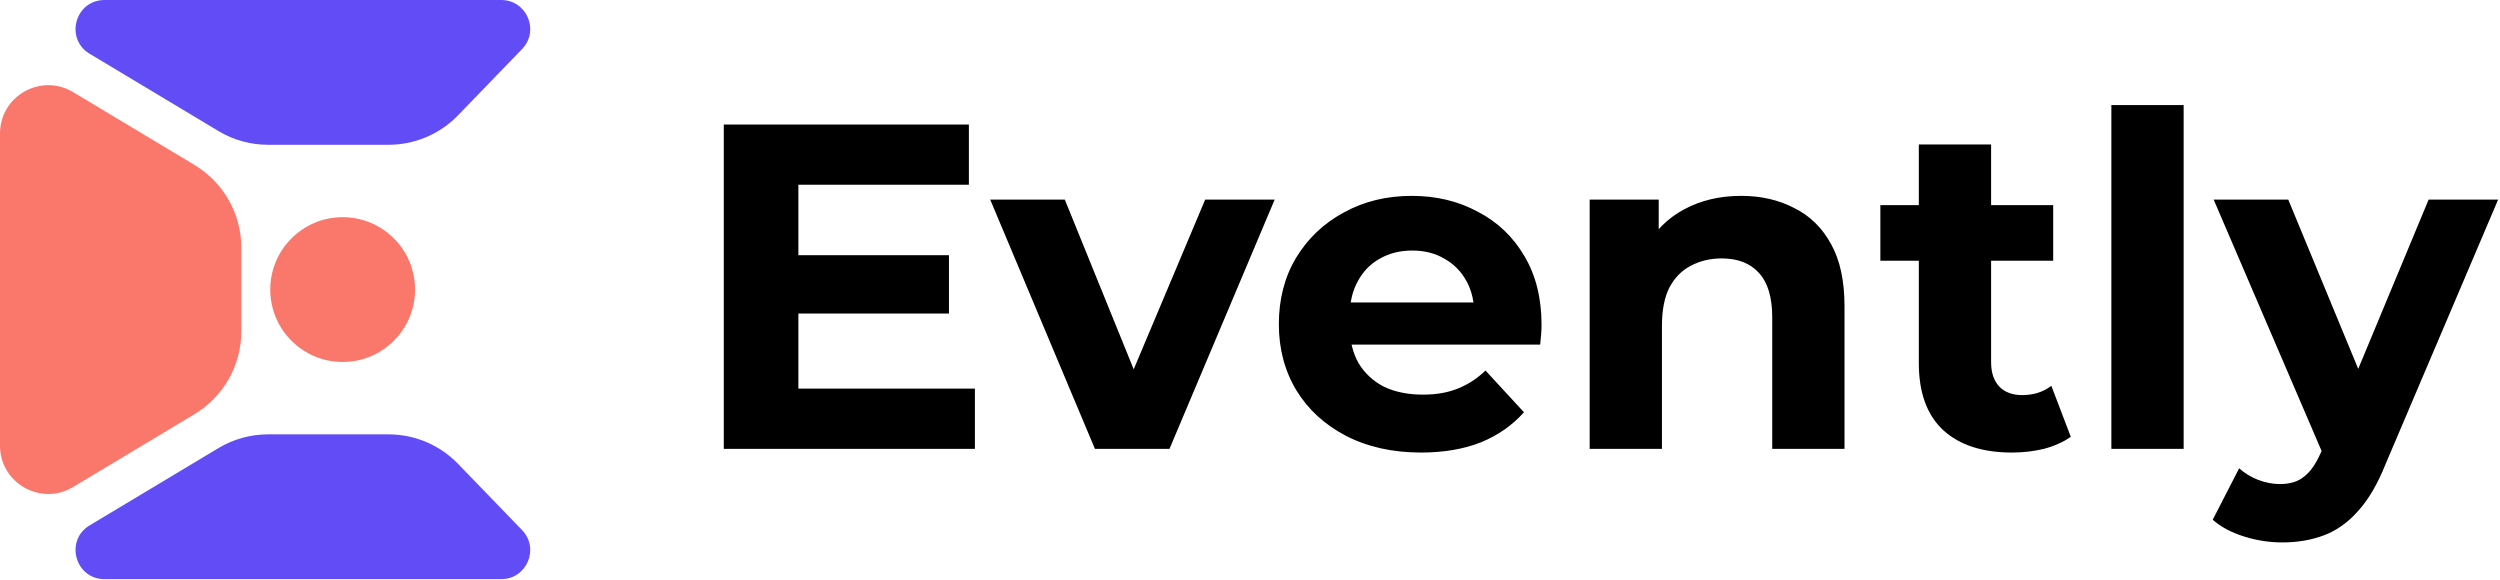
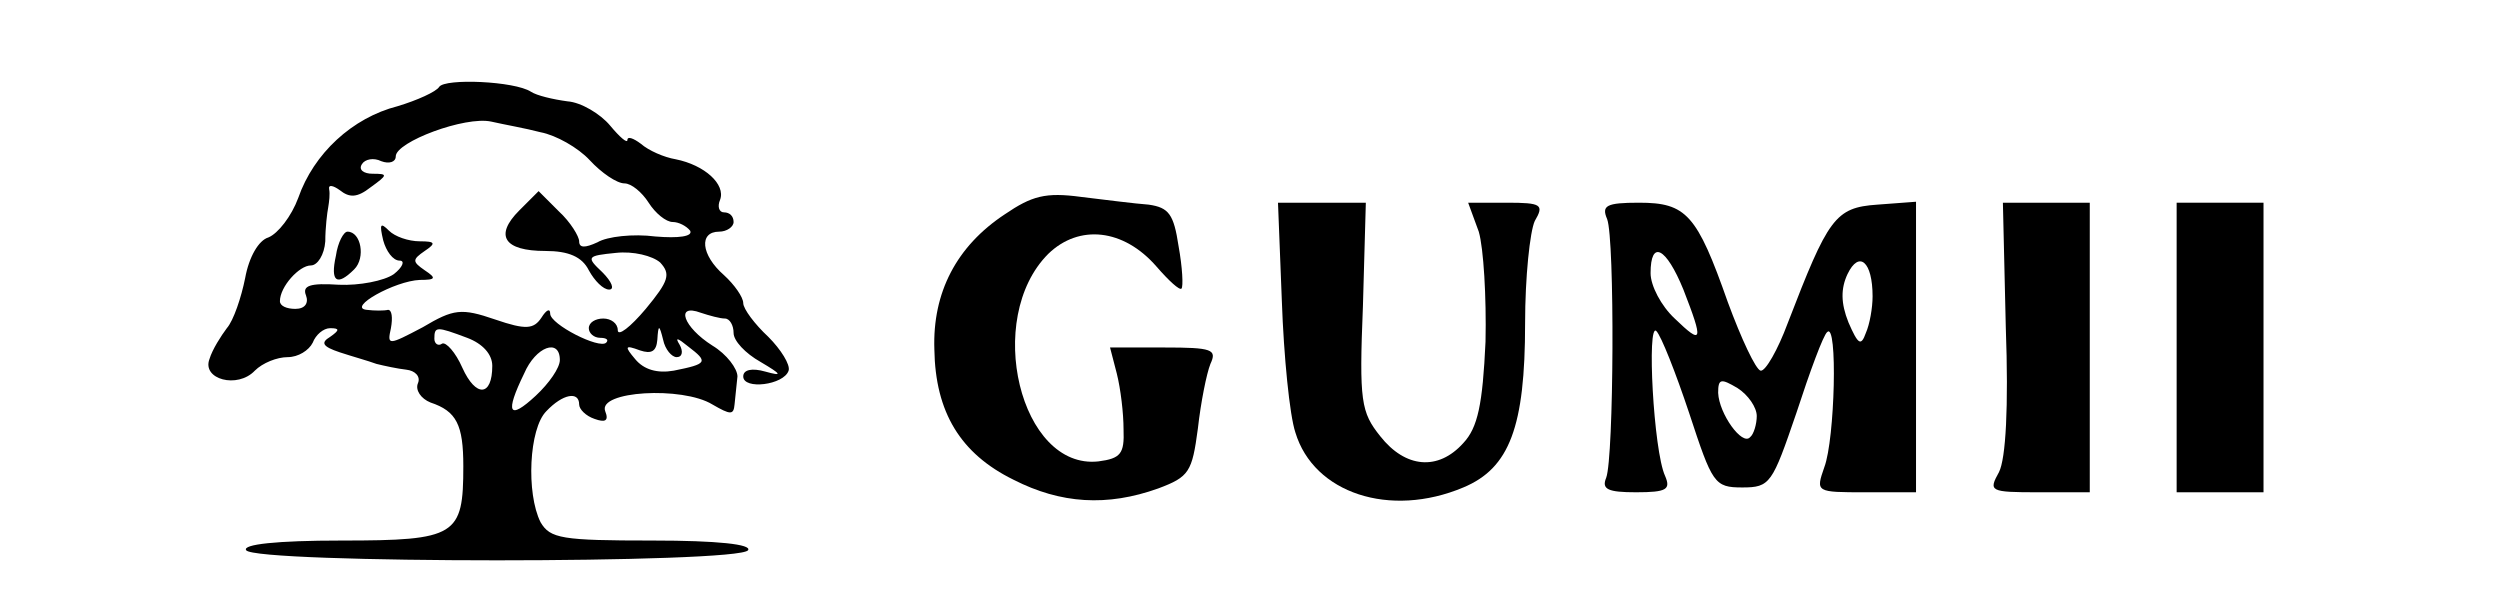
- <svg xmlns="http://www.w3.org/2000/svg" width="518" height="120" viewBox="0 0 518 120" fill="none">
-   <path d="M-3.08811e-06 27.662C-1.72904e-06 19.889 8.48 15.088 15.145 19.087L40.29 34.174C46.314 37.788 50 44.299 50 51.324L50 68.676C50 75.701 46.314 82.212 40.29 85.826L15.145 100.913C8.48 104.912 -1.57555e-05 100.111 -1.43965e-05 92.338L-3.08811e-06 27.662Z" fill="#FA776C" />
-   <path d="M103.855 -3.00576e-06C109.151 -1.88027e-06 111.85 6.362 108.169 10.17L94.896 23.9C91.128 27.799 85.938 30 80.516 30L55.54 30C51.915 30 48.358 29.015 45.25 27.15L18.575 11.145C13.357 8.014 15.577 -2.17645e-05 21.662 -2.04714e-05L103.855 -3.00576e-06Z" fill="#624CF5" />
-   <path d="M103.855 120C109.151 120 111.85 113.638 108.169 109.83L94.896 96.1C91.128 92.201 85.938 90 80.516 90L55.54 90C51.915 90 48.358 90.985 45.25 92.85L18.575 108.855C13.357 111.986 15.577 120 21.662 120L103.855 120Z" fill="#624CF5" />
-   <rect x="56" y="45" width="30" height="30" rx="15" fill="#FA776C" />
-   <path d="M164.272 52.872H196.624V64.968H164.272V52.872ZM165.424 80.52H202V93H149.968V25.8H200.752V38.28H165.424V80.52ZM226.866 93L205.169 41.352H220.626L238.674 85.8H230.994L249.714 41.352H264.114L242.322 93H226.866ZM294.45 93.768C288.562 93.768 283.378 92.616 278.898 90.312C274.482 88.008 271.058 84.872 268.626 80.904C266.194 76.872 264.978 72.296 264.978 67.176C264.978 61.992 266.162 57.416 268.53 53.448C270.962 49.416 274.258 46.28 278.418 44.04C282.578 41.736 287.282 40.584 292.53 40.584C297.586 40.584 302.13 41.672 306.162 43.848C310.258 45.96 313.49 49.032 315.858 53.064C318.226 57.032 319.41 61.8 319.41 67.368C319.41 67.944 319.378 68.616 319.314 69.384C319.25 70.088 319.186 70.76 319.122 71.4H277.17V62.664H311.25L305.49 65.256C305.49 62.568 304.946 60.232 303.858 58.248C302.77 56.264 301.266 54.728 299.346 53.64C297.426 52.488 295.186 51.912 292.626 51.912C290.066 51.912 287.794 52.488 285.81 53.64C283.89 54.728 282.386 56.296 281.298 58.344C280.21 60.328 279.666 62.696 279.666 65.448V67.752C279.666 70.568 280.274 73.064 281.49 75.24C282.77 77.352 284.53 78.984 286.77 80.136C289.074 81.224 291.762 81.768 294.834 81.768C297.586 81.768 299.986 81.352 302.034 80.52C304.146 79.688 306.066 78.44 307.794 76.776L315.762 85.416C313.394 88.104 310.418 90.184 306.834 91.656C303.25 93.064 299.122 93.768 294.45 93.768ZM360.773 40.584C364.869 40.584 368.517 41.416 371.717 43.08C374.981 44.68 377.541 47.176 379.397 50.568C381.253 53.896 382.181 58.184 382.181 63.432V93H367.205V65.736C367.205 61.576 366.277 58.504 364.421 56.52C362.629 54.536 360.069 53.544 356.741 53.544C354.373 53.544 352.229 54.056 350.309 55.08C348.453 56.04 346.981 57.544 345.893 59.592C344.869 61.64 344.357 64.264 344.357 67.464V93H329.381V41.352H343.685V55.656L340.997 51.336C342.853 47.88 345.509 45.224 348.965 43.368C352.421 41.512 356.357 40.584 360.773 40.584ZM416.876 93.768C410.796 93.768 406.06 92.232 402.668 89.16C399.276 86.024 397.58 81.384 397.58 75.24V29.928H412.556V75.048C412.556 77.224 413.132 78.92 414.284 80.136C415.436 81.288 417.004 81.864 418.988 81.864C421.356 81.864 423.372 81.224 425.036 79.944L429.068 90.504C427.532 91.592 425.676 92.424 423.5 93C421.388 93.512 419.18 93.768 416.876 93.768ZM389.612 54.024V42.504H425.42V54.024H389.612ZM437.475 93V21.768H452.451V93H437.475ZM472.878 112.392C470.19 112.392 467.534 111.976 464.91 111.144C462.286 110.312 460.142 109.16 458.477 107.688L463.95 97.032C465.102 98.056 466.414 98.856 467.886 99.432C469.422 100.008 470.926 100.296 472.398 100.296C474.51 100.296 476.174 99.784 477.39 98.76C478.67 97.8 479.822 96.168 480.846 93.864L483.534 87.528L484.686 85.896L503.214 41.352H517.614L494.286 96.168C492.622 100.328 490.702 103.592 488.526 105.96C486.414 108.328 484.046 109.992 481.422 110.952C478.862 111.912 476.014 112.392 472.878 112.392ZM481.71 95.016L458.669 41.352H474.126L491.982 84.552L481.71 95.016Z" fill="black" />
+ <svg xmlns="http://www.w3.org/2000/svg" version="1.0" width="259pt" height="61pt" viewBox="0 0 259 61" preserveAspectRatio="xMidYMid meet">
+   <g transform="translate(0,61) scale(0.1,-0.1)" fill="#000000" stroke="none">
+     <path d="M455 520 c-3 -5 -23 -14 -43 -20 -47 -12 -87 -49 -103 -95 -7 -19 -21 -37 -31 -41 -10 -3 -20 -20 -24 -42 -4 -20 -12 -44 -19 -52 -6 -8 -15 -22 -18 -32 -8 -21 29 -31 47 -12 8 8 23 14 34 14 11 0 22 7 26 15 3 8 11 15 18 15 10 0 10 -2 0 -9 -10 -6 -8 -10 10 -16 12 -4 30 -9 38 -12 8 -2 22 -5 31 -6 9 -1 15 -7 12 -14 -3 -7 3 -16 13 -20 27 -9 34 -23 34 -66 0 -72 -7 -77 -126 -77 -68 0 -103 -4 -99 -10 8 -14 512 -14 520 0 4 6 -31 10 -99 10 -94 0 -106 2 -116 19 -15 30 -12 97 6 115 17 18 34 21 34 7 0 -5 7 -12 16 -15 11 -4 15 -2 11 8 -8 21 80 26 111 7 19 -11 22 -11 23 0 1 8 2 21 3 29 0 8 -11 23 -26 32 -30 19 -39 44 -12 34 9 -3 20 -6 25 -6 5 0 9 -7 9 -15 0 -8 12 -21 28 -30 22 -13 23 -15 5 -10 -14 4 -23 2 -23 -5 0 -14 42 -9 47 6 2 6 -8 22 -21 35 -14 13 -26 29 -26 35 0 6 -9 19 -20 29 -24 21 -26 45 -5 45 8 0 15 5 15 10 0 6 -4 10 -10 10 -5 0 -7 6 -4 13 6 16 -16 36 -46 42 -12 2 -28 9 -36 16 -8 6 -14 8 -14 4 0 -4 -8 3 -18 15 -10 12 -30 24 -44 25 -15 2 -32 6 -38 10 -17 11 -89 14 -95 5z m105 -47 c16 -3 39 -16 51 -29 12 -13 28 -24 36 -24 7 0 18 -9 25 -20 7 -11 18 -20 25 -20 6 0 14 -4 18 -9 3 -6 -12 -8 -36 -6 -23 3 -50 0 -60 -6 -13 -6 -19 -6 -19 1 0 5 -9 20 -21 31 l-21 21 -20 -20 c-26 -26 -16 -42 27 -42 24 0 38 -6 45 -20 6 -11 15 -20 21 -20 6 0 3 8 -7 18 -17 16 -16 17 14 20 18 2 38 -3 46 -10 11 -12 9 -19 -15 -48 -16 -19 -29 -29 -29 -22 0 7 -7 12 -15 12 -8 0 -15 -4 -15 -10 0 -5 5 -10 12 -10 6 0 9 -2 6 -5 -7 -7 -58 19 -58 30 0 6 -4 4 -9 -4 -8 -12 -16 -13 -48 -2 -35 12 -43 11 -75 -8 -36 -19 -37 -19 -33 -1 2 11 1 19 -3 19 -4 -1 -14 -1 -22 0 -21 2 29 30 55 31 17 0 17 2 5 10 -13 9 -13 11 0 20 12 8 11 10 -5 10 -12 0 -26 5 -32 11 -9 9 -10 7 -6 -10 3 -11 10 -21 17 -21 6 0 3 -7 -6 -14 -10 -7 -36 -12 -57 -11 -30 2 -38 -1 -34 -11 3 -8 -1 -14 -11 -14 -9 0 -16 3 -16 8 0 15 20 37 32 37 7 0 14 11 15 25 0 14 2 30 3 35 1 6 2 14 1 19 -1 5 4 4 11 -1 10 -8 18 -8 32 3 18 13 18 14 2 14 -9 0 -15 4 -11 10 3 5 12 7 20 3 8 -3 15 -1 15 5 0 15 72 42 99 36 13 -3 36 -7 51 -11z m-76 -213 c16 -6 26 -17 26 -29 0 -32 -17 -33 -31 -2 -7 16 -17 27 -21 25 -4 -3 -8 0 -8 5 0 13 2 13 34 1z m217 -20 c6 0 7 6 3 13 -5 8 -2 7 9 -2 21 -16 20 -18 -15 -25 -17 -3 -31 1 -40 12 -11 13 -11 15 5 9 12 -4 17 -1 18 11 1 16 2 16 6 0 2 -10 9 -18 14 -18z m-121 -3 c0 -8 -11 -24 -25 -37 -28 -26 -32 -18 -12 23 12 28 37 37 37 14z" />
+     <path d="M348 345 c-6 -27 1 -32 19 -14 12 12 7 39 -7 39 -4 0 -10 -11 -12 -25z" />
+     <path d="M1041 388 c-50 -33 -75 -81 -73 -140 1 -65 27 -108 82 -135 49 -25 97 -28 150 -9 32 12 35 17 41 62 3 27 9 57 13 67 7 15 2 17 -48 17 l-56 0 7 -27 c4 -16 7 -41 7 -58 1 -25 -3 -30 -26 -33 -81 -9 -119 148 -52 215 32 31 78 26 112 -13 13 -15 24 -25 26 -23 2 2 1 22 -3 44 -5 33 -10 40 -31 43 -14 1 -45 5 -70 8 -37 5 -51 1 -79 -18z" />
+     <path d="M1328 298 c2 -57 8 -118 14 -136 19 -63 98 -89 174 -57 48 20 64 63 64 170 0 48 5 95 10 106 10 17 7 19 -29 19 l-40 0 11 -30 c5 -17 8 -68 7 -114 -3 -65 -8 -89 -23 -105 -26 -29 -60 -26 -86 7 -20 25 -22 36 -18 135 l3 107 -45 0 -46 0 4 -102z" />
+     <path d="M1665 383 c8 -21 7 -247 -1 -268 -5 -12 2 -15 31 -15 32 0 36 3 30 17 -12 26 -19 160 -9 150 5 -5 20 -43 34 -85 24 -73 26 -77 55 -77 29 0 31 4 56 77 14 43 28 81 32 84 11 11 8 -111 -3 -140 -9 -26 -9 -26 43 -26 l52 0 0 150 0 151 -40 -3 c-44 -3 -51 -14 -93 -123 -10 -27 -23 -50 -28 -49 -5 1 -20 33 -34 71 -32 91 -43 103 -92 103 -34 0 -39 -3 -33 -17z m79 -73 c21 -54 20 -58 -9 -30 -14 13 -25 34 -25 47 0 35 16 27 34 -17z m196 -7 c0 -12 -3 -29 -7 -38 -5 -14 -8 -12 -18 11 -8 20 -8 35 -1 50 12 25 26 13 26 -23z m-120 -124 c0 -8 -3 -19 -7 -22 -8 -9 -32 24 -33 46 0 15 3 15 20 5 11 -7 20 -20 20 -29z" />
+     <path d="M2078 271 c3 -83 0 -136 -7 -150 -11 -20 -10 -21 41 -21 l53 0 0 150 0 150 -45 0 -45 0 3 -129z" />
+     <path d="M2255 250 l0 -150 45 0 45 0 0 150 0 150 -45 0 -45 0 0 -150z" />
+   </g>
</svg>
